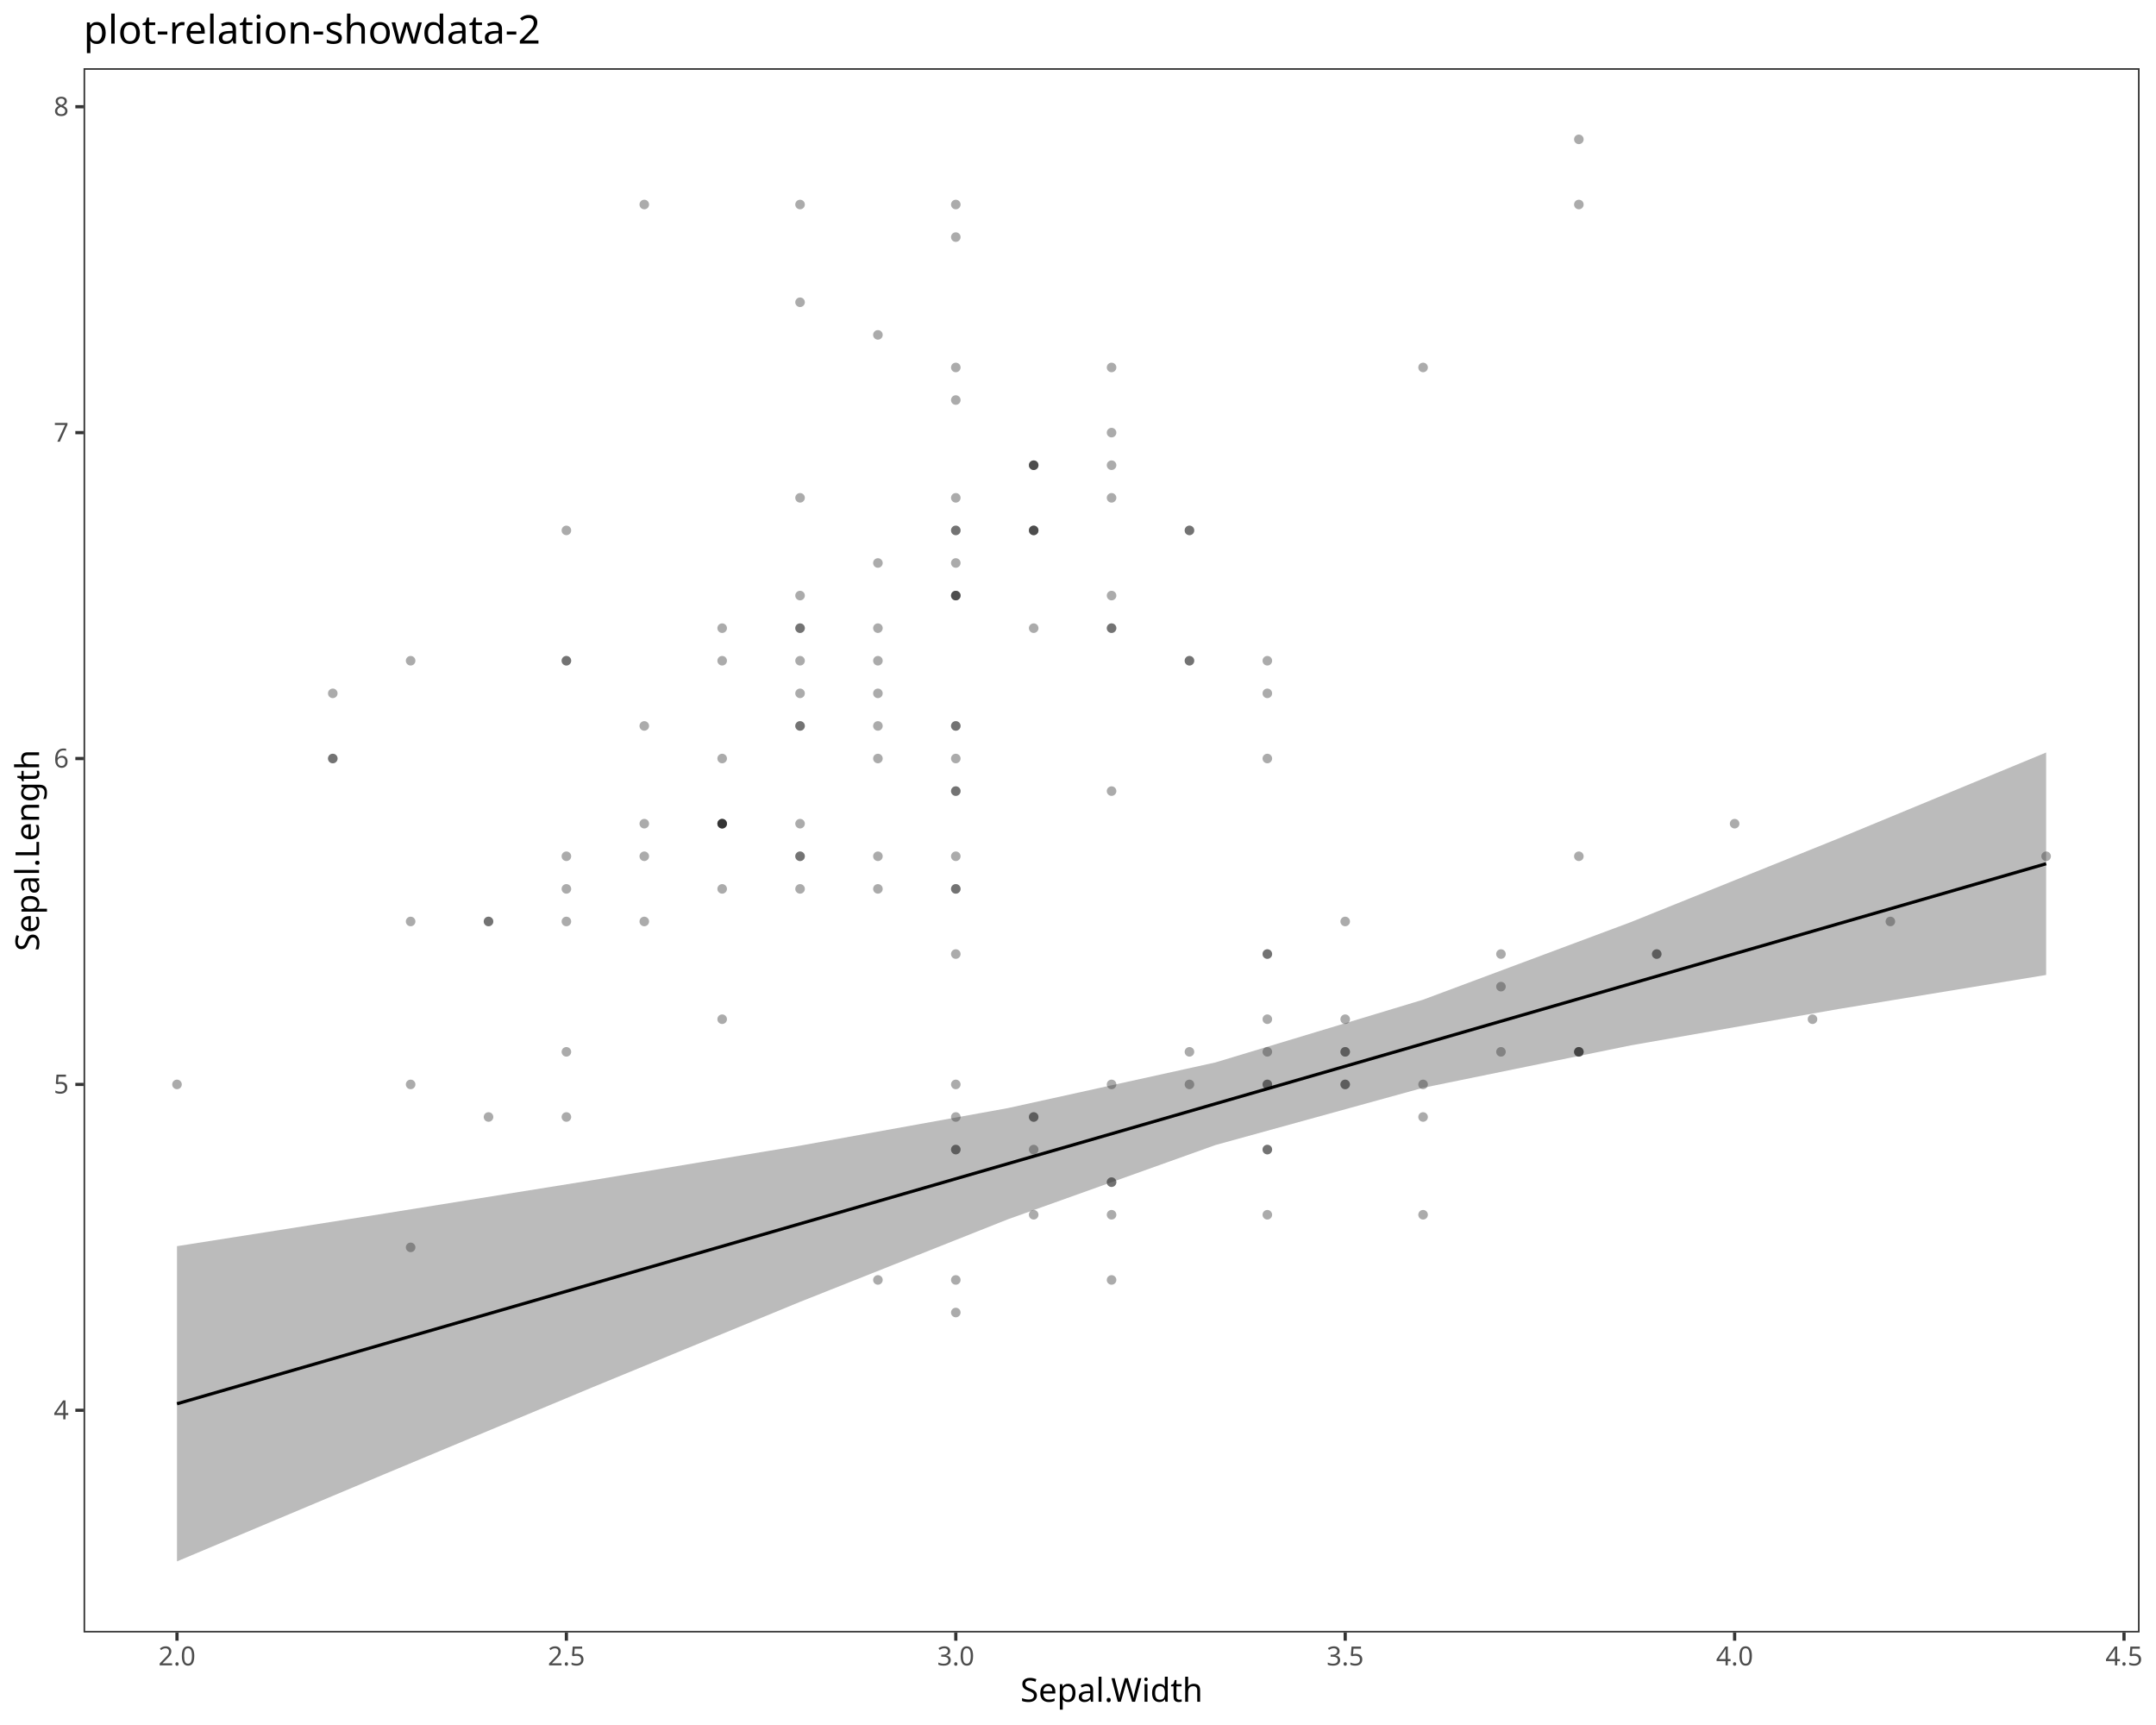
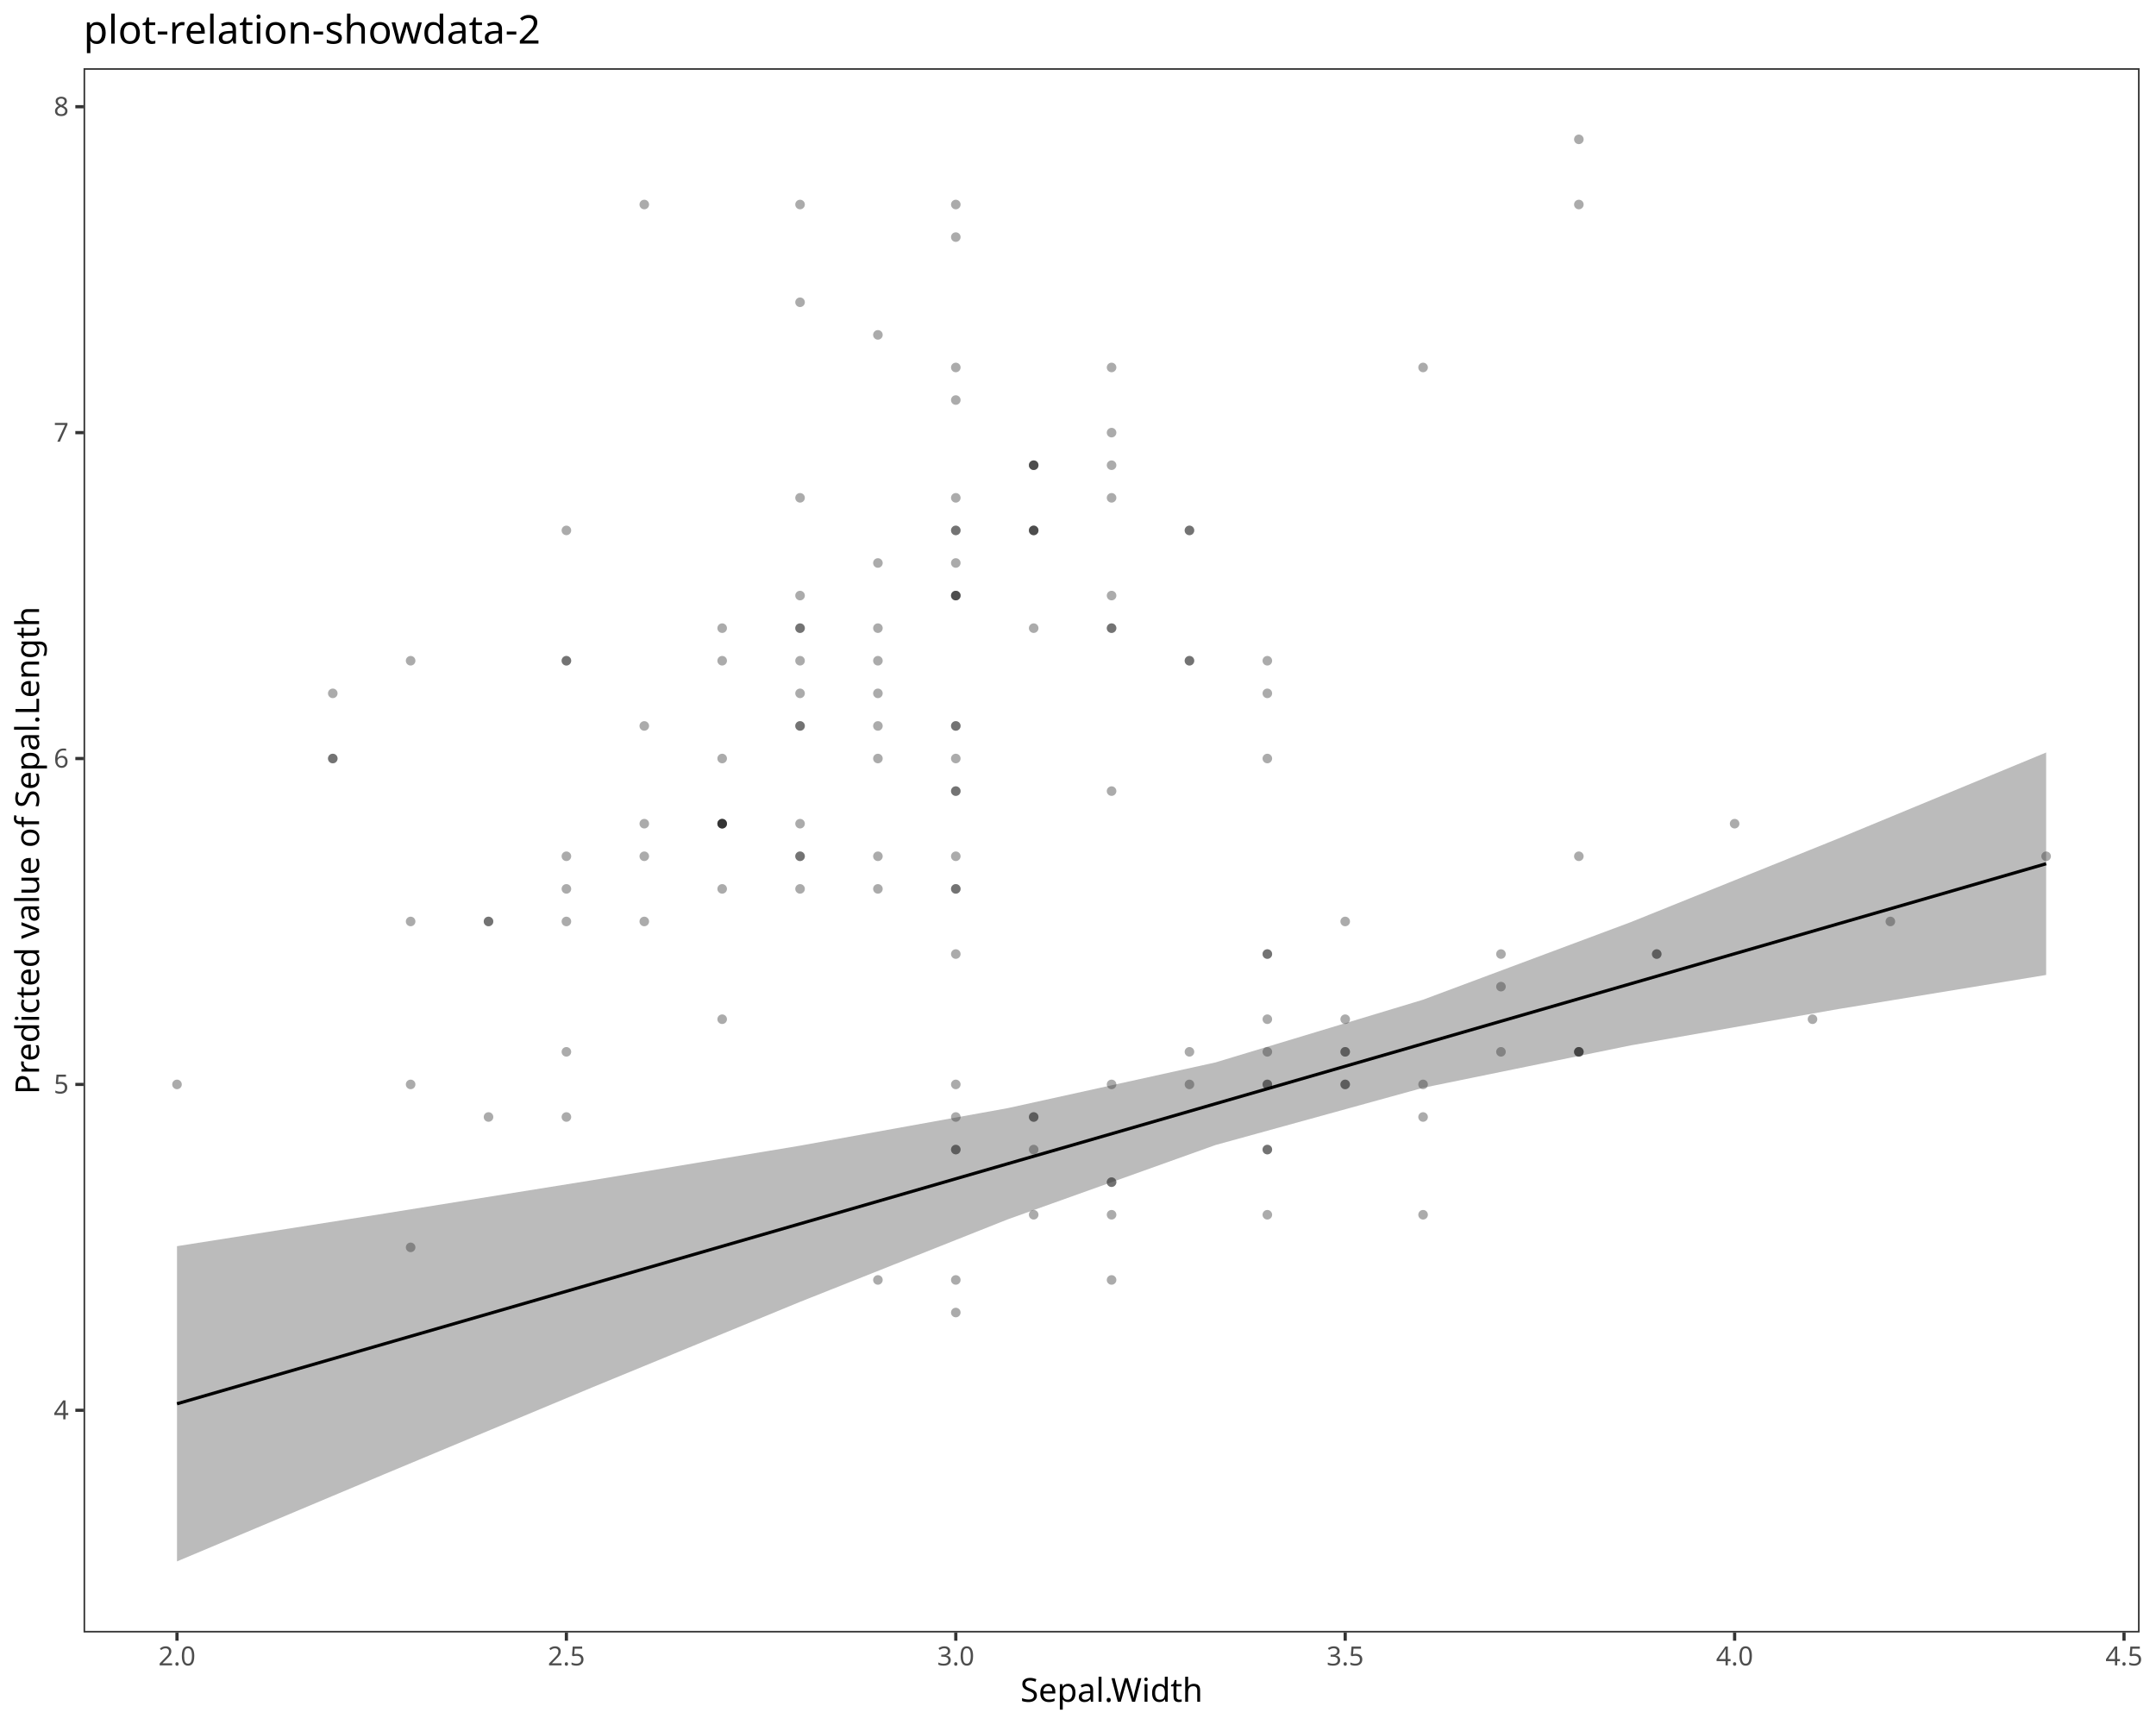
<svg xmlns="http://www.w3.org/2000/svg" class="svglite" data-engine-version="2.0" width="720.00pt" height="576.00pt" viewBox="0 0 720.00 576.00">
  <defs>
    <style type="text/css">
    .svglite line, .svglite polyline, .svglite polygon, .svglite path, .svglite rect, .svglite circle {
      fill: none;
      stroke: #000000;
      stroke-linecap: round;
      stroke-linejoin: round;
      stroke-miterlimit: 10.00;
    }
  </style>
  </defs>
  <rect width="100%" height="100%" style="stroke: none; fill: #FFFFFF;" />
  <defs>
    <clipPath id="cpMC4wMHw3MjAuMDB8MC4wMHw1NzYuMDA=">
      <rect x="0.00" y="0.00" width="720.00" height="576.00" />
    </clipPath>
  </defs>
  <g clip-path="url(#cpMC4wMHw3MjAuMDB8MC4wMHw1NzYuMDA=)">
-     <rect x="0.00" y="0.00" width="720.00" height="576.00" style="stroke-width: 1.07; stroke: #FFFFFF; fill: #FFFFFF;" />
+     <rect x="-0" y="0.00" width="720.00" height="576.00" style="stroke-width: 1.07; stroke: #FFFFFF; fill: #FFFFFF;" />
  </g>
  <defs>
    <clipPath id="cpMjcuOTB8NzE0LjUyfDIyLjc4fDU0NS4xMQ==">
      <rect x="27.90" y="22.78" width="686.62" height="522.33" />
    </clipPath>
  </defs>
  <g clip-path="url(#cpMjcuOTB8NzE0LjUyfDIyLjc4fDU0NS4xMQ==)">
    <rect x="27.90" y="22.78" width="686.62" height="522.33" style="stroke-width: 1.07; stroke: none; fill: #FFFFFF;" />
    <circle cx="449.23" cy="351.22" r="1.60" style="stroke-width: 0.00; stroke: none; fill: #000000; fill-opacity: 0.33;" />
    <circle cx="319.19" cy="372.98" r="1.60" style="stroke-width: 0.00; stroke: none; fill: #000000; fill-opacity: 0.33;" />
    <circle cx="371.21" cy="394.74" r="1.60" style="stroke-width: 0.00; stroke: none; fill: #000000; fill-opacity: 0.33;" />
    <circle cx="345.20" cy="405.62" r="1.60" style="stroke-width: 0.00; stroke: none; fill: #000000; fill-opacity: 0.33;" />
    <circle cx="475.24" cy="362.10" r="1.60" style="stroke-width: 0.00; stroke: none; fill: #000000; fill-opacity: 0.33;" />
    <circle cx="553.27" cy="318.57" r="1.60" style="stroke-width: 0.00; stroke: none; fill: #000000; fill-opacity: 0.33;" />
    <circle cx="423.23" cy="405.62" r="1.60" style="stroke-width: 0.00; stroke: none; fill: #000000; fill-opacity: 0.33;" />
    <circle cx="423.23" cy="362.10" r="1.60" style="stroke-width: 0.00; stroke: none; fill: #000000; fill-opacity: 0.33;" />
    <circle cx="293.18" cy="427.39" r="1.60" style="stroke-width: 0.00; stroke: none; fill: #000000; fill-opacity: 0.33;" />
    <circle cx="345.20" cy="372.98" r="1.60" style="stroke-width: 0.00; stroke: none; fill: #000000; fill-opacity: 0.33;" />
    <circle cx="501.25" cy="318.57" r="1.60" style="stroke-width: 0.00; stroke: none; fill: #000000; fill-opacity: 0.33;" />
    <circle cx="423.23" cy="383.86" r="1.60" style="stroke-width: 0.00; stroke: none; fill: #000000; fill-opacity: 0.33;" />
    <circle cx="319.19" cy="383.86" r="1.60" style="stroke-width: 0.00; stroke: none; fill: #000000; fill-opacity: 0.33;" />
    <circle cx="319.19" cy="438.27" r="1.60" style="stroke-width: 0.00; stroke: none; fill: #000000; fill-opacity: 0.33;" />
    <circle cx="579.28" cy="275.04" r="1.60" style="stroke-width: 0.00; stroke: none; fill: #000000; fill-opacity: 0.33;" />
    <circle cx="683.31" cy="285.92" r="1.60" style="stroke-width: 0.00; stroke: none; fill: #000000; fill-opacity: 0.33;" />
    <circle cx="553.27" cy="318.57" r="1.60" style="stroke-width: 0.00; stroke: none; fill: #000000; fill-opacity: 0.33;" />
    <circle cx="449.23" cy="351.22" r="1.60" style="stroke-width: 0.00; stroke: none; fill: #000000; fill-opacity: 0.33;" />
    <circle cx="527.26" cy="285.92" r="1.60" style="stroke-width: 0.00; stroke: none; fill: #000000; fill-opacity: 0.33;" />
    <circle cx="527.26" cy="351.22" r="1.60" style="stroke-width: 0.00; stroke: none; fill: #000000; fill-opacity: 0.33;" />
    <circle cx="423.23" cy="318.57" r="1.60" style="stroke-width: 0.00; stroke: none; fill: #000000; fill-opacity: 0.33;" />
    <circle cx="501.25" cy="351.22" r="1.60" style="stroke-width: 0.00; stroke: none; fill: #000000; fill-opacity: 0.33;" />
    <circle cx="475.24" cy="405.62" r="1.60" style="stroke-width: 0.00; stroke: none; fill: #000000; fill-opacity: 0.33;" />
    <circle cx="397.22" cy="351.22" r="1.60" style="stroke-width: 0.00; stroke: none; fill: #000000; fill-opacity: 0.33;" />
    <circle cx="423.23" cy="383.86" r="1.60" style="stroke-width: 0.00; stroke: none; fill: #000000; fill-opacity: 0.33;" />
    <circle cx="319.19" cy="362.10" r="1.60" style="stroke-width: 0.00; stroke: none; fill: #000000; fill-opacity: 0.33;" />
    <circle cx="423.23" cy="362.10" r="1.60" style="stroke-width: 0.00; stroke: none; fill: #000000; fill-opacity: 0.33;" />
    <circle cx="449.23" cy="340.33" r="1.60" style="stroke-width: 0.00; stroke: none; fill: #000000; fill-opacity: 0.33;" />
    <circle cx="423.23" cy="340.33" r="1.60" style="stroke-width: 0.00; stroke: none; fill: #000000; fill-opacity: 0.33;" />
    <circle cx="371.21" cy="394.74" r="1.60" style="stroke-width: 0.00; stroke: none; fill: #000000; fill-opacity: 0.33;" />
    <circle cx="345.20" cy="383.86" r="1.60" style="stroke-width: 0.00; stroke: none; fill: #000000; fill-opacity: 0.33;" />
    <circle cx="423.23" cy="318.57" r="1.60" style="stroke-width: 0.00; stroke: none; fill: #000000; fill-opacity: 0.33;" />
    <circle cx="605.29" cy="340.33" r="1.60" style="stroke-width: 0.00; stroke: none; fill: #000000; fill-opacity: 0.33;" />
    <circle cx="631.29" cy="307.69" r="1.60" style="stroke-width: 0.00; stroke: none; fill: #000000; fill-opacity: 0.33;" />
    <circle cx="345.20" cy="372.98" r="1.60" style="stroke-width: 0.00; stroke: none; fill: #000000; fill-opacity: 0.33;" />
    <circle cx="371.21" cy="362.10" r="1.60" style="stroke-width: 0.00; stroke: none; fill: #000000; fill-opacity: 0.33;" />
    <circle cx="449.23" cy="307.69" r="1.60" style="stroke-width: 0.00; stroke: none; fill: #000000; fill-opacity: 0.33;" />
    <circle cx="475.24" cy="372.98" r="1.60" style="stroke-width: 0.00; stroke: none; fill: #000000; fill-opacity: 0.33;" />
    <circle cx="319.19" cy="427.39" r="1.60" style="stroke-width: 0.00; stroke: none; fill: #000000; fill-opacity: 0.33;" />
    <circle cx="423.23" cy="351.22" r="1.60" style="stroke-width: 0.00; stroke: none; fill: #000000; fill-opacity: 0.33;" />
    <circle cx="449.23" cy="362.10" r="1.60" style="stroke-width: 0.00; stroke: none; fill: #000000; fill-opacity: 0.33;" />
    <circle cx="137.13" cy="416.51" r="1.60" style="stroke-width: 0.00; stroke: none; fill: #000000; fill-opacity: 0.33;" />
    <circle cx="371.21" cy="427.39" r="1.60" style="stroke-width: 0.00; stroke: none; fill: #000000; fill-opacity: 0.33;" />
    <circle cx="449.23" cy="362.10" r="1.60" style="stroke-width: 0.00; stroke: none; fill: #000000; fill-opacity: 0.33;" />
    <circle cx="527.26" cy="351.22" r="1.60" style="stroke-width: 0.00; stroke: none; fill: #000000; fill-opacity: 0.33;" />
    <circle cx="319.19" cy="383.86" r="1.60" style="stroke-width: 0.00; stroke: none; fill: #000000; fill-opacity: 0.33;" />
    <circle cx="527.26" cy="351.22" r="1.60" style="stroke-width: 0.00; stroke: none; fill: #000000; fill-opacity: 0.33;" />
    <circle cx="371.21" cy="405.62" r="1.60" style="stroke-width: 0.00; stroke: none; fill: #000000; fill-opacity: 0.33;" />
    <circle cx="501.25" cy="329.45" r="1.60" style="stroke-width: 0.00; stroke: none; fill: #000000; fill-opacity: 0.33;" />
    <circle cx="397.22" cy="362.10" r="1.60" style="stroke-width: 0.00; stroke: none; fill: #000000; fill-opacity: 0.33;" />
    <circle cx="371.21" cy="144.46" r="1.60" style="stroke-width: 0.00; stroke: none; fill: #000000; fill-opacity: 0.33;" />
    <circle cx="371.21" cy="209.75" r="1.60" style="stroke-width: 0.00; stroke: none; fill: #000000; fill-opacity: 0.33;" />
    <circle cx="345.20" cy="155.34" r="1.60" style="stroke-width: 0.00; stroke: none; fill: #000000; fill-opacity: 0.33;" />
    <circle cx="137.13" cy="307.69" r="1.60" style="stroke-width: 0.00; stroke: none; fill: #000000; fill-opacity: 0.33;" />
    <circle cx="267.18" cy="198.87" r="1.60" style="stroke-width: 0.00; stroke: none; fill: #000000; fill-opacity: 0.33;" />
    <circle cx="267.18" cy="285.92" r="1.60" style="stroke-width: 0.00; stroke: none; fill: #000000; fill-opacity: 0.33;" />
    <circle cx="397.22" cy="220.63" r="1.60" style="stroke-width: 0.00; stroke: none; fill: #000000; fill-opacity: 0.33;" />
    <circle cx="163.14" cy="372.98" r="1.60" style="stroke-width: 0.00; stroke: none; fill: #000000; fill-opacity: 0.33;" />
    <circle cx="293.18" cy="187.99" r="1.60" style="stroke-width: 0.00; stroke: none; fill: #000000; fill-opacity: 0.33;" />
    <circle cx="241.17" cy="340.33" r="1.60" style="stroke-width: 0.00; stroke: none; fill: #000000; fill-opacity: 0.33;" />
    <circle cx="59.11" cy="362.10" r="1.60" style="stroke-width: 0.00; stroke: none; fill: #000000; fill-opacity: 0.33;" />
    <circle cx="319.19" cy="264.16" r="1.60" style="stroke-width: 0.00; stroke: none; fill: #000000; fill-opacity: 0.33;" />
    <circle cx="111.13" cy="253.28" r="1.60" style="stroke-width: 0.00; stroke: none; fill: #000000; fill-opacity: 0.33;" />
    <circle cx="293.18" cy="242.40" r="1.60" style="stroke-width: 0.00; stroke: none; fill: #000000; fill-opacity: 0.33;" />
    <circle cx="293.18" cy="296.81" r="1.60" style="stroke-width: 0.00; stroke: none; fill: #000000; fill-opacity: 0.33;" />
    <circle cx="345.20" cy="177.11" r="1.60" style="stroke-width: 0.00; stroke: none; fill: #000000; fill-opacity: 0.33;" />
    <circle cx="319.19" cy="296.81" r="1.60" style="stroke-width: 0.00; stroke: none; fill: #000000; fill-opacity: 0.33;" />
    <circle cx="241.17" cy="275.04" r="1.60" style="stroke-width: 0.00; stroke: none; fill: #000000; fill-opacity: 0.33;" />
    <circle cx="111.13" cy="231.52" r="1.60" style="stroke-width: 0.00; stroke: none; fill: #000000; fill-opacity: 0.33;" />
    <circle cx="189.15" cy="296.81" r="1.60" style="stroke-width: 0.00; stroke: none; fill: #000000; fill-opacity: 0.33;" />
    <circle cx="371.21" cy="264.16" r="1.60" style="stroke-width: 0.00; stroke: none; fill: #000000; fill-opacity: 0.33;" />
    <circle cx="267.18" cy="242.40" r="1.60" style="stroke-width: 0.00; stroke: none; fill: #000000; fill-opacity: 0.33;" />
    <circle cx="189.15" cy="220.63" r="1.60" style="stroke-width: 0.00; stroke: none; fill: #000000; fill-opacity: 0.33;" />
    <circle cx="267.18" cy="242.40" r="1.60" style="stroke-width: 0.00; stroke: none; fill: #000000; fill-opacity: 0.33;" />
    <circle cx="293.18" cy="209.75" r="1.60" style="stroke-width: 0.00; stroke: none; fill: #000000; fill-opacity: 0.33;" />
    <circle cx="319.19" cy="187.99" r="1.60" style="stroke-width: 0.00; stroke: none; fill: #000000; fill-opacity: 0.33;" />
    <circle cx="267.18" cy="166.23" r="1.60" style="stroke-width: 0.00; stroke: none; fill: #000000; fill-opacity: 0.33;" />
    <circle cx="319.19" cy="177.11" r="1.60" style="stroke-width: 0.00; stroke: none; fill: #000000; fill-opacity: 0.33;" />
    <circle cx="293.18" cy="253.28" r="1.60" style="stroke-width: 0.00; stroke: none; fill: #000000; fill-opacity: 0.33;" />
    <circle cx="215.16" cy="285.92" r="1.60" style="stroke-width: 0.00; stroke: none; fill: #000000; fill-opacity: 0.33;" />
    <circle cx="163.14" cy="307.69" r="1.60" style="stroke-width: 0.00; stroke: none; fill: #000000; fill-opacity: 0.33;" />
    <circle cx="163.14" cy="307.69" r="1.60" style="stroke-width: 0.00; stroke: none; fill: #000000; fill-opacity: 0.33;" />
    <circle cx="241.17" cy="275.04" r="1.60" style="stroke-width: 0.00; stroke: none; fill: #000000; fill-opacity: 0.33;" />
    <circle cx="241.17" cy="253.28" r="1.60" style="stroke-width: 0.00; stroke: none; fill: #000000; fill-opacity: 0.33;" />
    <circle cx="319.19" cy="318.57" r="1.60" style="stroke-width: 0.00; stroke: none; fill: #000000; fill-opacity: 0.33;" />
    <circle cx="423.23" cy="253.28" r="1.60" style="stroke-width: 0.00; stroke: none; fill: #000000; fill-opacity: 0.33;" />
    <circle cx="345.20" cy="177.11" r="1.60" style="stroke-width: 0.00; stroke: none; fill: #000000; fill-opacity: 0.33;" />
    <circle cx="137.13" cy="220.63" r="1.60" style="stroke-width: 0.00; stroke: none; fill: #000000; fill-opacity: 0.33;" />
    <circle cx="319.19" cy="296.81" r="1.60" style="stroke-width: 0.00; stroke: none; fill: #000000; fill-opacity: 0.33;" />
    <circle cx="189.15" cy="307.69" r="1.60" style="stroke-width: 0.00; stroke: none; fill: #000000; fill-opacity: 0.33;" />
    <circle cx="215.16" cy="307.69" r="1.60" style="stroke-width: 0.00; stroke: none; fill: #000000; fill-opacity: 0.33;" />
    <circle cx="319.19" cy="242.40" r="1.60" style="stroke-width: 0.00; stroke: none; fill: #000000; fill-opacity: 0.33;" />
    <circle cx="215.16" cy="275.04" r="1.60" style="stroke-width: 0.00; stroke: none; fill: #000000; fill-opacity: 0.33;" />
    <circle cx="137.13" cy="362.10" r="1.60" style="stroke-width: 0.00; stroke: none; fill: #000000; fill-opacity: 0.33;" />
    <circle cx="241.17" cy="296.81" r="1.60" style="stroke-width: 0.00; stroke: none; fill: #000000; fill-opacity: 0.33;" />
    <circle cx="319.19" cy="285.92" r="1.60" style="stroke-width: 0.00; stroke: none; fill: #000000; fill-opacity: 0.33;" />
    <circle cx="293.18" cy="285.92" r="1.60" style="stroke-width: 0.00; stroke: none; fill: #000000; fill-opacity: 0.33;" />
    <circle cx="293.18" cy="231.52" r="1.60" style="stroke-width: 0.00; stroke: none; fill: #000000; fill-opacity: 0.33;" />
    <circle cx="189.15" cy="351.22" r="1.60" style="stroke-width: 0.00; stroke: none; fill: #000000; fill-opacity: 0.33;" />
    <circle cx="267.18" cy="285.92" r="1.60" style="stroke-width: 0.00; stroke: none; fill: #000000; fill-opacity: 0.33;" />
    <circle cx="397.22" cy="220.63" r="1.60" style="stroke-width: 0.00; stroke: none; fill: #000000; fill-opacity: 0.33;" />
    <circle cx="241.17" cy="275.04" r="1.60" style="stroke-width: 0.00; stroke: none; fill: #000000; fill-opacity: 0.33;" />
    <circle cx="319.19" cy="133.58" r="1.60" style="stroke-width: 0.00; stroke: none; fill: #000000; fill-opacity: 0.33;" />
    <circle cx="293.18" cy="220.63" r="1.60" style="stroke-width: 0.00; stroke: none; fill: #000000; fill-opacity: 0.33;" />
    <circle cx="319.19" cy="198.87" r="1.60" style="stroke-width: 0.00; stroke: none; fill: #000000; fill-opacity: 0.33;" />
    <circle cx="319.19" cy="79.17" r="1.60" style="stroke-width: 0.00; stroke: none; fill: #000000; fill-opacity: 0.33;" />
    <circle cx="189.15" cy="372.98" r="1.60" style="stroke-width: 0.00; stroke: none; fill: #000000; fill-opacity: 0.33;" />
    <circle cx="293.18" cy="111.82" r="1.60" style="stroke-width: 0.00; stroke: none; fill: #000000; fill-opacity: 0.33;" />
    <circle cx="189.15" cy="177.11" r="1.60" style="stroke-width: 0.00; stroke: none; fill: #000000; fill-opacity: 0.33;" />
    <circle cx="475.24" cy="122.70" r="1.60" style="stroke-width: 0.00; stroke: none; fill: #000000; fill-opacity: 0.33;" />
    <circle cx="371.21" cy="198.87" r="1.60" style="stroke-width: 0.00; stroke: none; fill: #000000; fill-opacity: 0.33;" />
    <circle cx="241.17" cy="209.75" r="1.60" style="stroke-width: 0.00; stroke: none; fill: #000000; fill-opacity: 0.33;" />
    <circle cx="319.19" cy="166.23" r="1.60" style="stroke-width: 0.00; stroke: none; fill: #000000; fill-opacity: 0.33;" />
    <circle cx="189.15" cy="285.92" r="1.60" style="stroke-width: 0.00; stroke: none; fill: #000000; fill-opacity: 0.33;" />
    <circle cx="267.18" cy="275.04" r="1.60" style="stroke-width: 0.00; stroke: none; fill: #000000; fill-opacity: 0.33;" />
    <circle cx="371.21" cy="209.75" r="1.60" style="stroke-width: 0.00; stroke: none; fill: #000000; fill-opacity: 0.33;" />
    <circle cx="319.19" cy="198.87" r="1.60" style="stroke-width: 0.00; stroke: none; fill: #000000; fill-opacity: 0.33;" />
    <circle cx="527.26" cy="68.29" r="1.60" style="stroke-width: 0.00; stroke: none; fill: #000000; fill-opacity: 0.33;" />
    <circle cx="215.16" cy="68.29" r="1.60" style="stroke-width: 0.00; stroke: none; fill: #000000; fill-opacity: 0.33;" />
    <circle cx="111.13" cy="253.28" r="1.60" style="stroke-width: 0.00; stroke: none; fill: #000000; fill-opacity: 0.33;" />
    <circle cx="371.21" cy="155.34" r="1.60" style="stroke-width: 0.00; stroke: none; fill: #000000; fill-opacity: 0.33;" />
    <circle cx="267.18" cy="296.81" r="1.60" style="stroke-width: 0.00; stroke: none; fill: #000000; fill-opacity: 0.33;" />
    <circle cx="267.18" cy="68.29" r="1.60" style="stroke-width: 0.00; stroke: none; fill: #000000; fill-opacity: 0.33;" />
    <circle cx="241.17" cy="220.63" r="1.60" style="stroke-width: 0.00; stroke: none; fill: #000000; fill-opacity: 0.33;" />
    <circle cx="397.22" cy="177.11" r="1.60" style="stroke-width: 0.00; stroke: none; fill: #000000; fill-opacity: 0.33;" />
    <circle cx="371.21" cy="122.70" r="1.60" style="stroke-width: 0.00; stroke: none; fill: #000000; fill-opacity: 0.33;" />
    <circle cx="267.18" cy="231.52" r="1.60" style="stroke-width: 0.00; stroke: none; fill: #000000; fill-opacity: 0.33;" />
    <circle cx="319.19" cy="242.40" r="1.60" style="stroke-width: 0.00; stroke: none; fill: #000000; fill-opacity: 0.33;" />
    <circle cx="267.18" cy="209.75" r="1.60" style="stroke-width: 0.00; stroke: none; fill: #000000; fill-opacity: 0.33;" />
    <circle cx="319.19" cy="122.70" r="1.60" style="stroke-width: 0.00; stroke: none; fill: #000000; fill-opacity: 0.33;" />
    <circle cx="267.18" cy="100.93" r="1.60" style="stroke-width: 0.00; stroke: none; fill: #000000; fill-opacity: 0.33;" />
    <circle cx="527.26" cy="46.53" r="1.60" style="stroke-width: 0.00; stroke: none; fill: #000000; fill-opacity: 0.33;" />
    <circle cx="267.18" cy="209.75" r="1.60" style="stroke-width: 0.00; stroke: none; fill: #000000; fill-opacity: 0.33;" />
    <circle cx="267.18" cy="220.63" r="1.60" style="stroke-width: 0.00; stroke: none; fill: #000000; fill-opacity: 0.33;" />
    <circle cx="215.16" cy="242.40" r="1.60" style="stroke-width: 0.00; stroke: none; fill: #000000; fill-opacity: 0.33;" />
    <circle cx="319.19" cy="68.29" r="1.60" style="stroke-width: 0.00; stroke: none; fill: #000000; fill-opacity: 0.33;" />
    <circle cx="423.23" cy="220.63" r="1.60" style="stroke-width: 0.00; stroke: none; fill: #000000; fill-opacity: 0.33;" />
    <circle cx="345.20" cy="209.75" r="1.60" style="stroke-width: 0.00; stroke: none; fill: #000000; fill-opacity: 0.33;" />
    <circle cx="319.19" cy="253.28" r="1.60" style="stroke-width: 0.00; stroke: none; fill: #000000; fill-opacity: 0.33;" />
    <circle cx="345.20" cy="155.34" r="1.60" style="stroke-width: 0.00; stroke: none; fill: #000000; fill-opacity: 0.33;" />
    <circle cx="345.20" cy="177.11" r="1.60" style="stroke-width: 0.00; stroke: none; fill: #000000; fill-opacity: 0.33;" />
    <circle cx="345.20" cy="155.34" r="1.60" style="stroke-width: 0.00; stroke: none; fill: #000000; fill-opacity: 0.33;" />
    <circle cx="241.17" cy="275.04" r="1.60" style="stroke-width: 0.00; stroke: none; fill: #000000; fill-opacity: 0.33;" />
    <circle cx="371.21" cy="166.23" r="1.60" style="stroke-width: 0.00; stroke: none; fill: #000000; fill-opacity: 0.33;" />
    <circle cx="397.22" cy="177.11" r="1.60" style="stroke-width: 0.00; stroke: none; fill: #000000; fill-opacity: 0.33;" />
    <circle cx="319.19" cy="177.11" r="1.60" style="stroke-width: 0.00; stroke: none; fill: #000000; fill-opacity: 0.33;" />
    <circle cx="189.15" cy="220.63" r="1.60" style="stroke-width: 0.00; stroke: none; fill: #000000; fill-opacity: 0.33;" />
    <circle cx="319.19" cy="198.87" r="1.60" style="stroke-width: 0.00; stroke: none; fill: #000000; fill-opacity: 0.33;" />
    <circle cx="423.23" cy="231.52" r="1.60" style="stroke-width: 0.00; stroke: none; fill: #000000; fill-opacity: 0.33;" />
    <circle cx="319.19" cy="264.16" r="1.60" style="stroke-width: 0.00; stroke: none; fill: #000000; fill-opacity: 0.33;" />
    <polygon points="59.11,416.11 128.46,405.20 197.82,394.08 267.18,382.55 336.53,370.02 405.89,354.76 475.24,333.81 544.60,307.91 613.95,279.97 683.31,251.27 683.31,325.55 613.95,336.93 544.60,349.06 475.24,363.23 405.89,382.35 336.53,407.16 267.18,434.71 197.82,463.25 128.46,492.21 59.11,521.37 " style="stroke-width: 0.00; stroke: none; stroke-linecap: butt; fill: #333333; fill-opacity: 0.33;" />
    <polyline points="59.11,416.11 128.46,405.20 197.82,394.08 267.18,382.55 336.53,370.02 405.89,354.76 475.24,333.81 544.60,307.91 613.95,279.97 683.31,251.27 " style="stroke-width: 1.07; stroke: none; stroke-linecap: butt;" />
    <polyline points="683.31,325.55 613.95,336.93 544.60,349.06 475.24,363.23 405.89,382.35 336.53,407.16 267.18,434.71 197.82,463.25 128.46,492.21 59.11,521.37 " style="stroke-width: 1.07; stroke: none; stroke-linecap: butt;" />
    <polyline points="59.11,468.74 128.46,448.70 197.82,428.67 267.18,408.63 336.53,388.59 405.89,368.56 475.24,348.52 544.60,328.48 613.95,308.45 683.31,288.41 " style="stroke-width: 1.07; stroke-linecap: butt;" />
    <rect x="27.90" y="22.78" width="686.62" height="522.33" style="stroke-width: 1.07; stroke: #333333;" />
  </g>
  <g clip-path="url(#cpMC4wMHw3MjAuMDB8MC4wMHw1NzYuMDA=)">
    <text x="22.97" y="473.94" text-anchor="end" style="font-size: 8.80px; fill: #4D4D4D; font-family: sans;" textLength="4.89px" lengthAdjust="spacingAndGlyphs">4</text>
    <text x="22.97" y="365.12" text-anchor="end" style="font-size: 8.80px; fill: #4D4D4D; font-family: sans;" textLength="4.89px" lengthAdjust="spacingAndGlyphs">5</text>
    <text x="22.97" y="256.31" text-anchor="end" style="font-size: 8.80px; fill: #4D4D4D; font-family: sans;" textLength="4.89px" lengthAdjust="spacingAndGlyphs">6</text>
    <text x="22.97" y="147.49" text-anchor="end" style="font-size: 8.80px; fill: #4D4D4D; font-family: sans;" textLength="4.89px" lengthAdjust="spacingAndGlyphs">7</text>
    <text x="22.97" y="38.67" text-anchor="end" style="font-size: 8.80px; fill: #4D4D4D; font-family: sans;" textLength="4.89px" lengthAdjust="spacingAndGlyphs">8</text>
    <polyline points="25.16,470.91 27.90,470.91 " style="stroke-width: 1.07; stroke: #333333; stroke-linecap: butt;" />
    <polyline points="25.16,362.10 27.90,362.10 " style="stroke-width: 1.07; stroke: #333333; stroke-linecap: butt;" />
    <polyline points="25.16,253.28 27.90,253.28 " style="stroke-width: 1.07; stroke: #333333; stroke-linecap: butt;" />
    <polyline points="25.16,144.46 27.90,144.46 " style="stroke-width: 1.07; stroke: #333333; stroke-linecap: butt;" />
    <polyline points="25.16,35.64 27.90,35.64 " style="stroke-width: 1.07; stroke: #333333; stroke-linecap: butt;" />
    <polyline points="59.11,547.85 59.11,545.11 " style="stroke-width: 1.07; stroke: #333333; stroke-linecap: butt;" />
    <polyline points="189.15,547.85 189.15,545.11 " style="stroke-width: 1.07; stroke: #333333; stroke-linecap: butt;" />
    <polyline points="319.19,547.85 319.19,545.11 " style="stroke-width: 1.07; stroke: #333333; stroke-linecap: butt;" />
    <polyline points="449.23,547.85 449.23,545.11 " style="stroke-width: 1.07; stroke: #333333; stroke-linecap: butt;" />
    <polyline points="579.28,547.85 579.28,545.11 " style="stroke-width: 1.07; stroke: #333333; stroke-linecap: butt;" />
    <polyline points="709.32,547.85 709.32,545.11 " style="stroke-width: 1.07; stroke: #333333; stroke-linecap: butt;" />
    <text x="59.11" y="556.10" text-anchor="middle" style="font-size: 8.80px; fill: #4D4D4D; font-family: sans;" textLength="12.23px" lengthAdjust="spacingAndGlyphs">2.0</text>
    <text x="189.15" y="556.10" text-anchor="middle" style="font-size: 8.80px; fill: #4D4D4D; font-family: sans;" textLength="12.23px" lengthAdjust="spacingAndGlyphs">2.5</text>
    <text x="319.19" y="556.10" text-anchor="middle" style="font-size: 8.80px; fill: #4D4D4D; font-family: sans;" textLength="12.23px" lengthAdjust="spacingAndGlyphs">3.0</text>
    <text x="449.23" y="556.10" text-anchor="middle" style="font-size: 8.80px; fill: #4D4D4D; font-family: sans;" textLength="12.23px" lengthAdjust="spacingAndGlyphs">3.5</text>
    <text x="579.28" y="556.10" text-anchor="middle" style="font-size: 8.80px; fill: #4D4D4D; font-family: sans;" textLength="12.23px" lengthAdjust="spacingAndGlyphs">4.0</text>
    <text x="709.32" y="556.10" text-anchor="middle" style="font-size: 8.80px; fill: #4D4D4D; font-family: sans;" textLength="12.23px" lengthAdjust="spacingAndGlyphs">4.5</text>
    <text x="371.21" y="568.24" text-anchor="middle" style="font-size: 11.00px; font-family: sans;" textLength="59.31px" lengthAdjust="spacingAndGlyphs">Sepal.Width</text>
-     <text transform="translate(13.05,283.95) rotate(-90)" text-anchor="middle" style="font-size: 11.00px; font-family: sans;" textLength="64.84px" lengthAdjust="spacingAndGlyphs">Sepal.Length</text>
+     <text transform="translate(13.05,283.95) rotate(-90)" text-anchor="middle" style="font-size: 11.00px; font-family: sans;" textLength="155.96px" lengthAdjust="spacingAndGlyphs">Predicted value of Sepal.Length</text>
    <text x="27.90" y="14.56" style="font-size: 13.20px; font-family: sans;" textLength="141.62px" lengthAdjust="spacingAndGlyphs">plot-relation-showdata-2</text>
  </g>
</svg>
